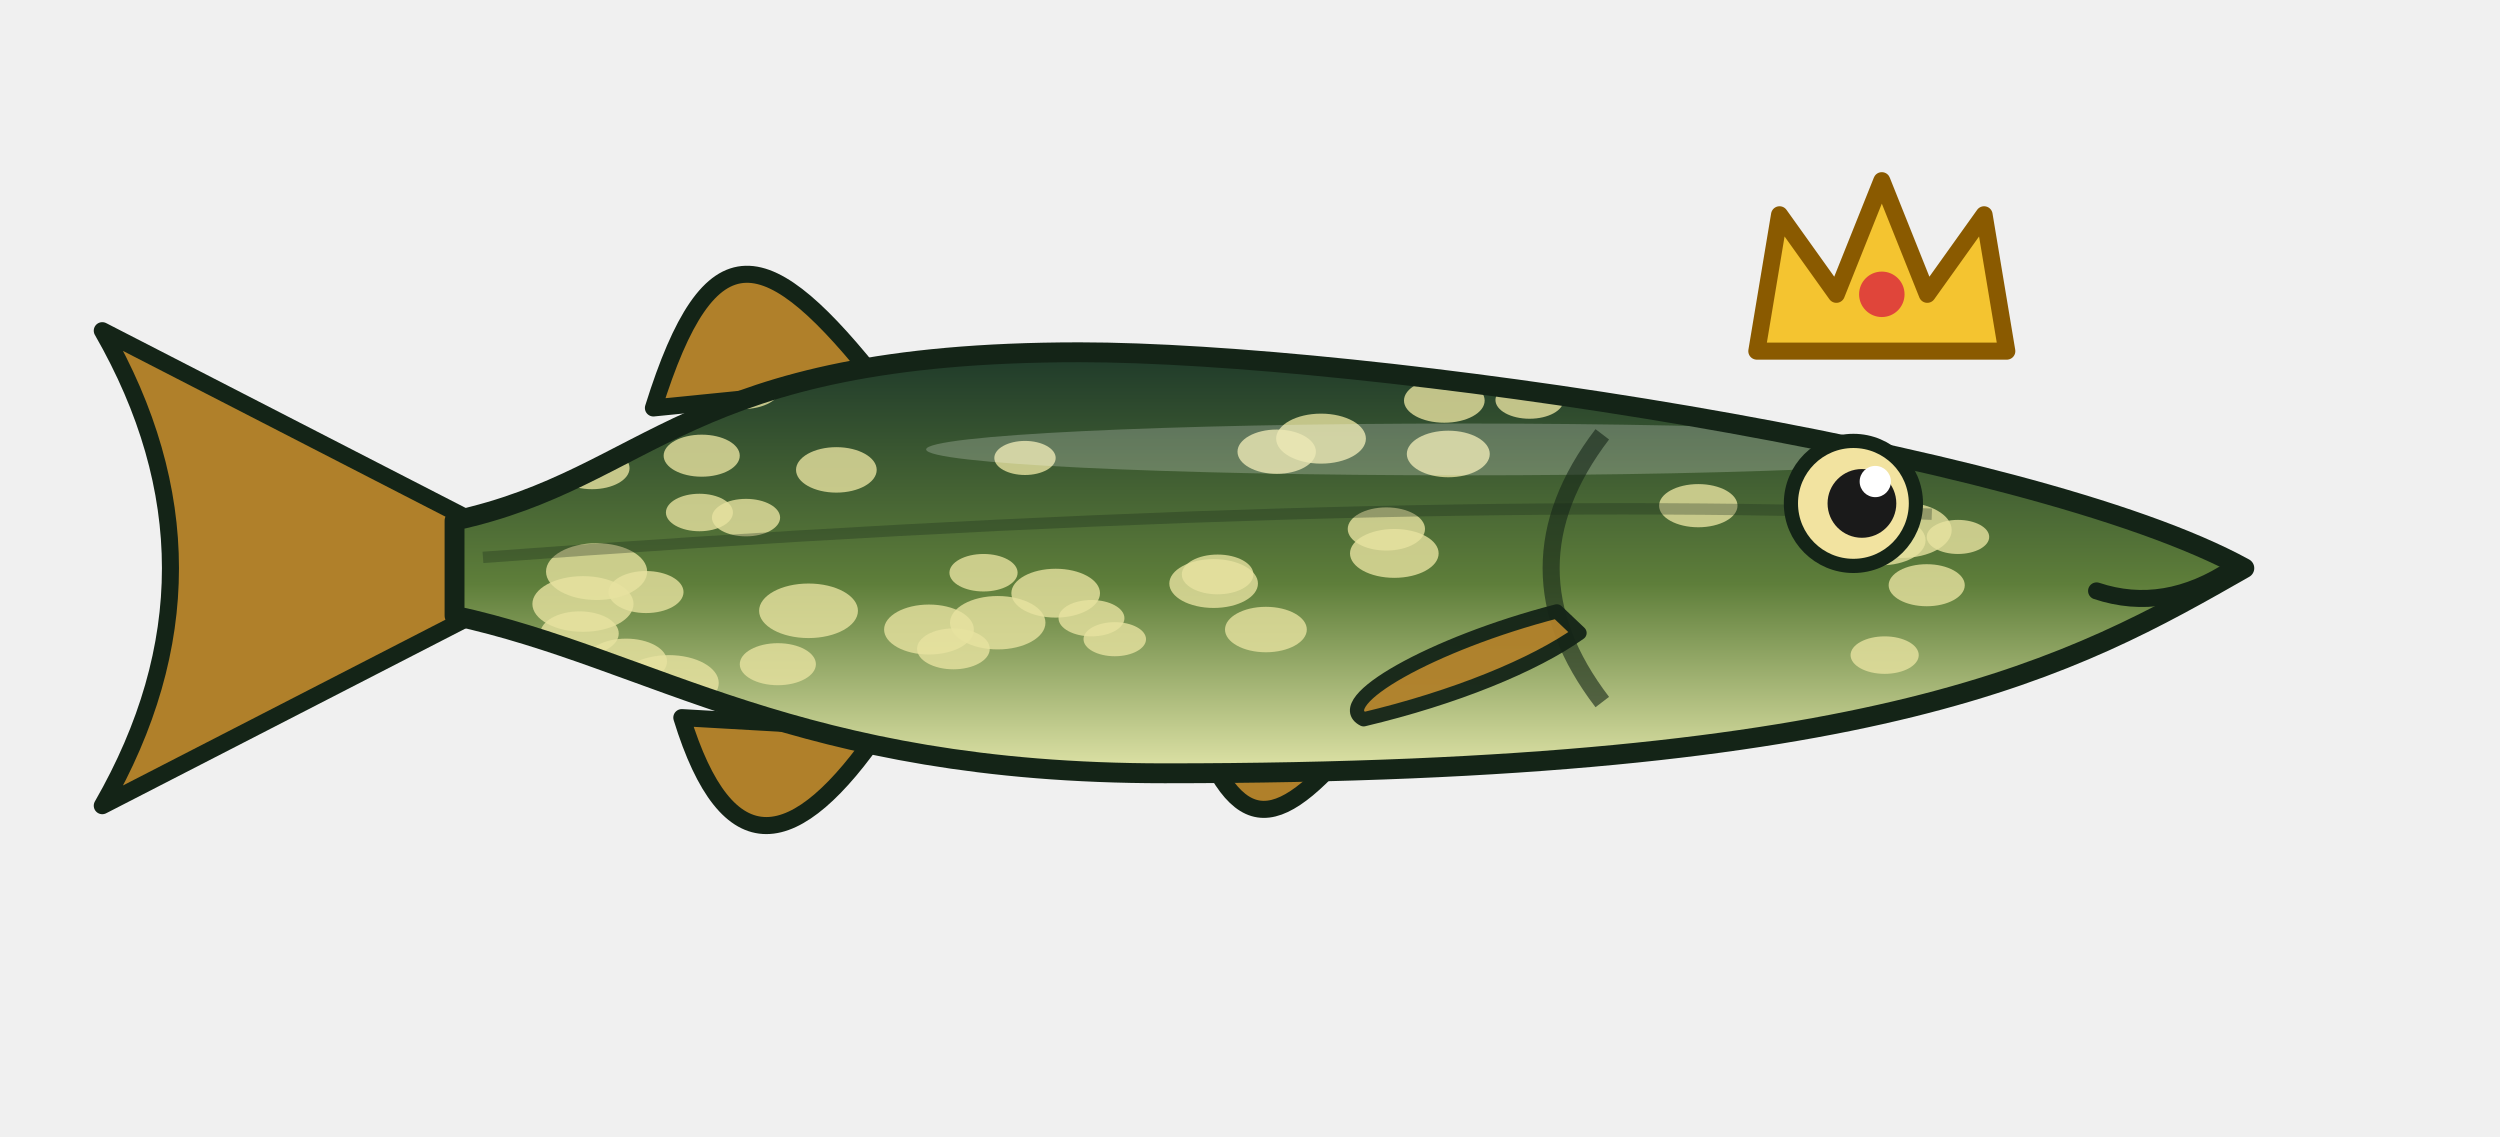
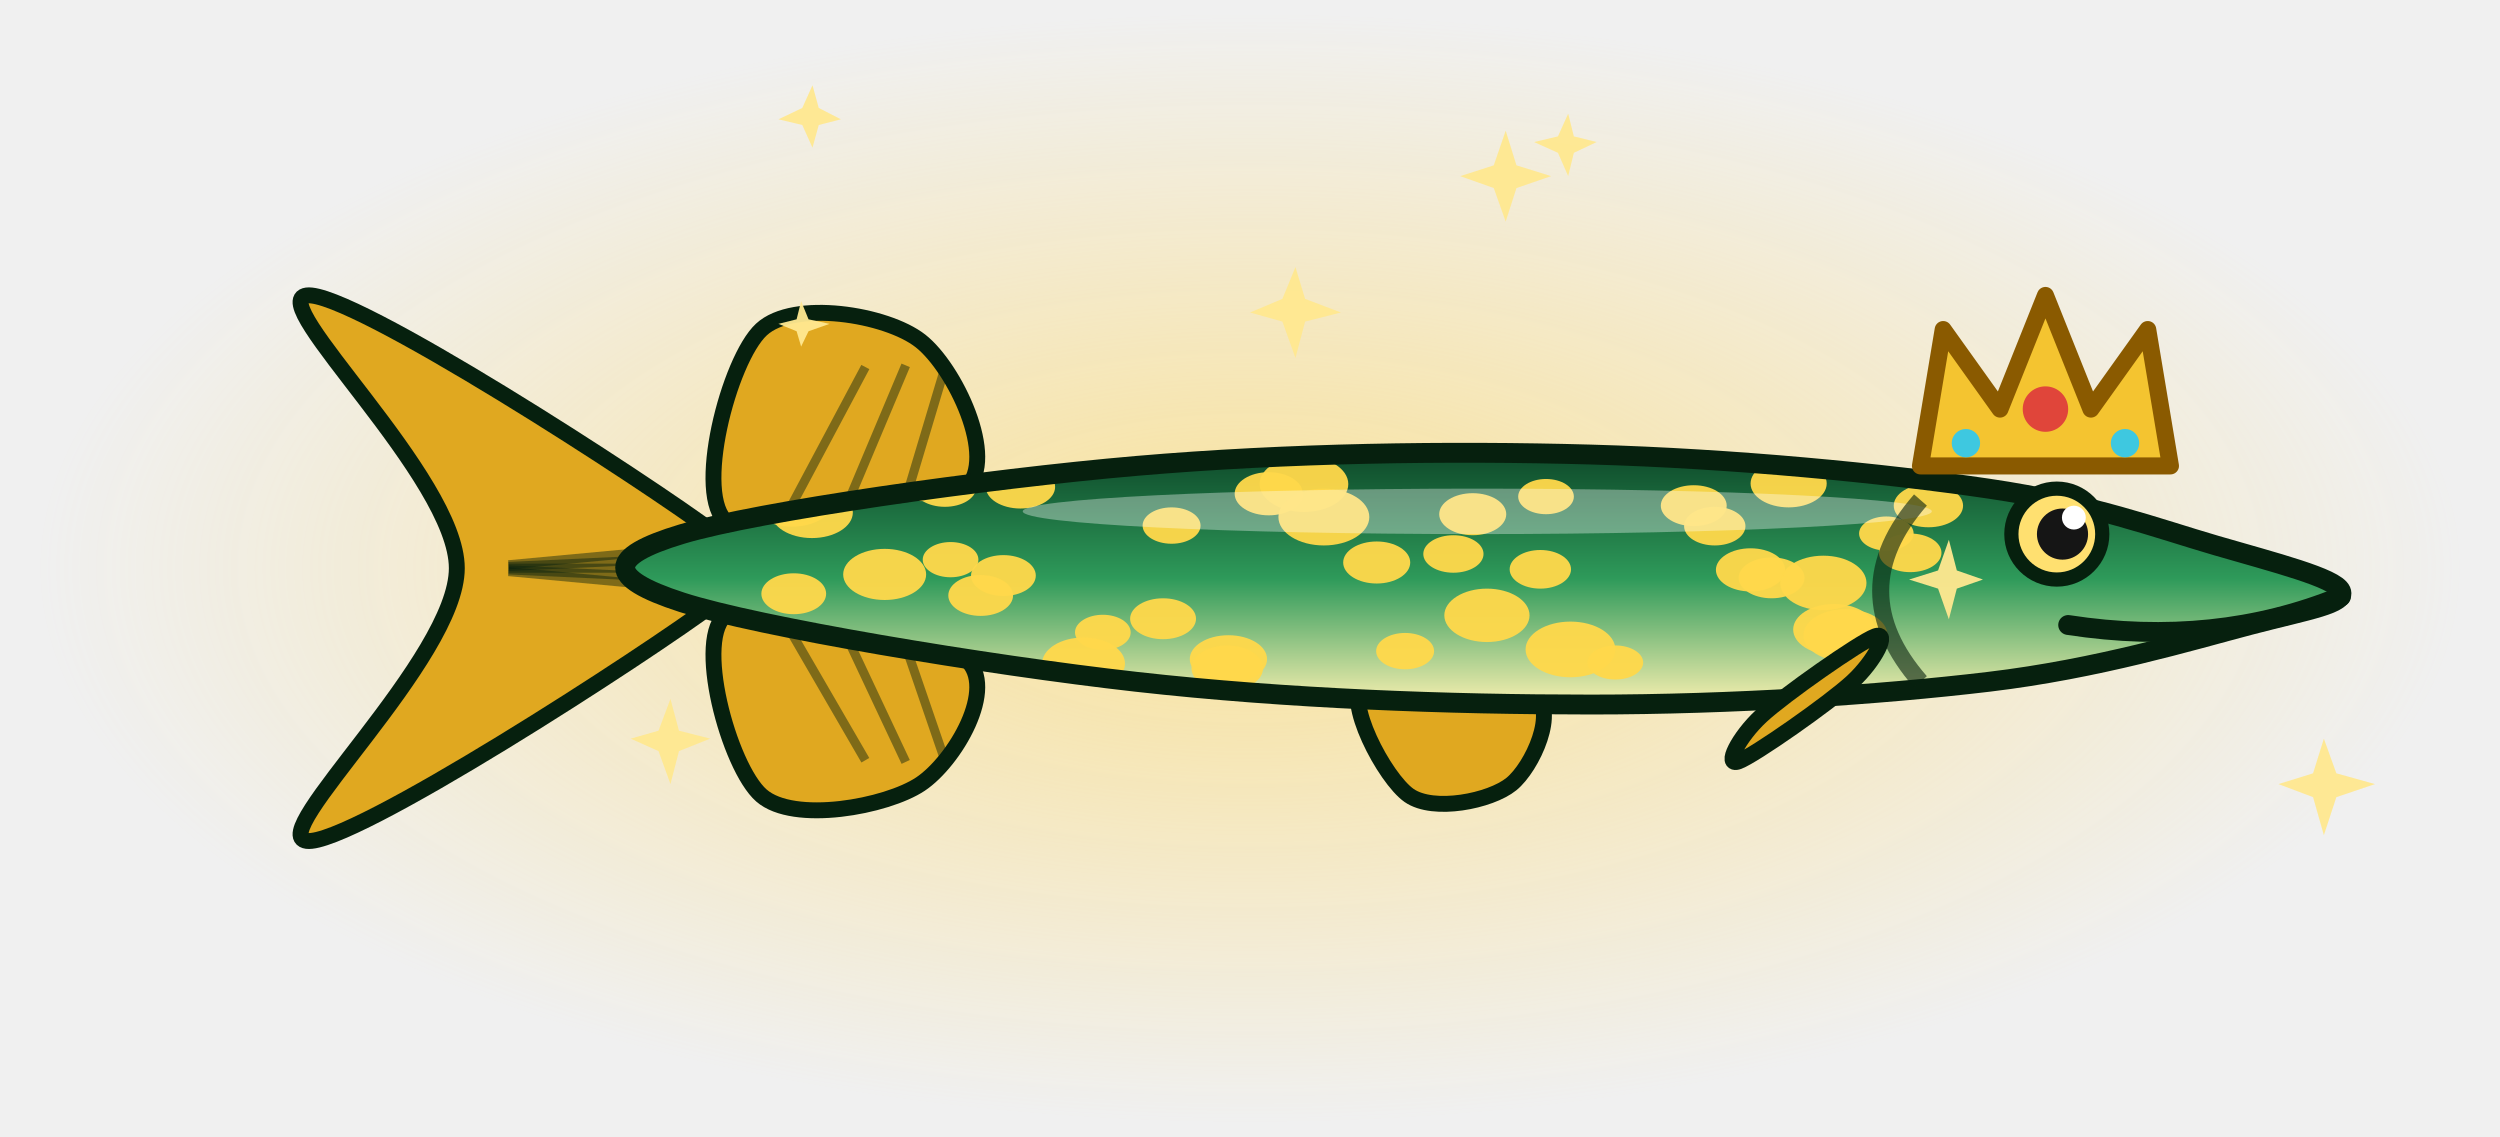
<svg xmlns="http://www.w3.org/2000/svg" viewBox="-20 0 440 200" width="440" height="200">
  <defs>
    <linearGradient id="g" x1="0" y1="0" x2="0" y2="1">
-       <stop offset="0" stop-color="#1F3A2A" />
-       <stop offset="0.55" stop-color="#5E7E3A" />
-       <stop offset="1" stop-color="#E0E4A8" />
+       <stop offset="0" stop-color="#0E4A2A" />
+       <stop offset="0.5" stop-color="#2E9A5A" />
+       <stop offset="1" stop-color="#F8F0B0" />
    </linearGradient>
    <clipPath id="c">
-       <path d="M375,100 C337,79.1 220,62 170,62 C100,62 95,84.04 60,91.64 L60,108.36 C95,115.96 120,136.1 185,136.1 C312,136.1 345,117.1 375,100 Z" />
+       <path d="M392.0,104.0 C391.0,101.7 380.3,99.0 370.0,96.0 C359.7,93.0 348.3,88.7 330.0,86.0 C311.7,83.3 285.0,80.7 260.0,80.0 C235.0,79.3 206.7,79.7 180.0,82.0 C153.3,84.3 113.3,90.0 100.0,94.0 C86.7,98.0 86.7,101.7 100.0,106.0 C113.3,110.3 153.3,117.0 180.0,120.0 C206.7,123.0 235.0,124.0 260.0,124.0 C285.0,124.0 310.7,122.3 330.0,120.0 C349.3,117.7 365.7,112.7 376.0,110.0 C386.3,107.3 393.0,106.3 392.0,104.0 Z" />
    </clipPath>
+     <radialGradient id="glow">
+       <stop offset="0" stop-color="#FFD860" stop-opacity="0.6" />
+       <stop offset="1" stop-color="#FFD860" stop-opacity="0" />
+     </radialGradient>
  </defs>
-   <path d="M66,93.16 L-2,58.2 Q22,100 -2,141.8 L66,106.84 Z" fill="#B0802A" stroke="#142417" stroke-width="3" stroke-linejoin="round" />
-   <path d="M95,71.8 C105,39.8 115,42.4 135,67.8 Z" fill="#B0802A" stroke="#142417" stroke-width="3" stroke-linejoin="round" />
-   <path d="M100,126.3 C108,152.3 120,150.3 135,128.3 Z" fill="#B0802A" stroke="#142417" stroke-width="3" stroke-linejoin="round" />
-   <path d="M190,126.3 C198,148.3 205,146.7 220,128.3 Z" fill="#B0802A" stroke="#142417" stroke-width="3" stroke-linejoin="round" />
-   <path d="M375,100 C337,79.1 220,62 170,62 C100,62 95,84.04 60,91.64 L60,108.36 C95,115.96 120,136.1 185,136.1 C312,136.1 345,117.1 375,100 Z" fill="url(#g)" />
+   <ellipse cx="200" cy="100" rx="215" ry="98" fill="url(#glow)" />
+   <path d="M106.0,94.0 C94.0,85.0 41.6,51.0 34.0,52.0 C26.4,53.0 60.4,84.0 60.4,100.0 C60.4,116.0 26.4,147.0 34.0,148.0 C41.6,149.0 94.0,115.0 106.0,106.0 C118.0,97.0 118.0,103.0 106.0,94.0 Z" fill="#E0A820" fill-opacity="1" stroke="#06200E" stroke-width="2.8" stroke-linejoin="round" />
+   <line x1="106.0" y1="96.0" x2="69.5" y2="99.4" stroke="#06200E" stroke-width="1.6" opacity="0.45" />
+   <line x1="106.0" y1="98.0" x2="69.5" y2="99.7" stroke="#06200E" stroke-width="1.6" opacity="0.45" />
+   <line x1="106.0" y1="100.0" x2="69.5" y2="100.0" stroke="#06200E" stroke-width="1.6" opacity="0.45" />
+   <line x1="106.0" y1="102.0" x2="69.5" y2="100.3" stroke="#06200E" stroke-width="1.6" opacity="0.45" />
+   <line x1="106.0" y1="104.0" x2="69.5" y2="100.6" stroke="#06200E" stroke-width="1.6" opacity="0.45" />
+   <path d="M108.0,92.0 C102.0,87.3 108.3,63.3 114.0,58.0 C119.7,52.7 136.0,55.3 142.0,60.0 C148.0,64.7 155.7,80.7 150.0,86.0 C144.3,91.3 114.0,96.7 108.0,92.0 Z" fill="#E0A820" fill-opacity="1" stroke="#06200E" stroke-width="2.8" stroke-linejoin="round" />
+   <line x1="118.5" y1="90.5" x2="132.3" y2="64.6" stroke="#06200E" stroke-width="1.6" opacity="0.45" />
+   <line x1="129.0" y1="89.0" x2="139.4" y2="64.3" stroke="#06200E" stroke-width="1.6" opacity="0.45" />
+   <line x1="139.5" y1="87.5" x2="146.5" y2="64.1" stroke="#06200E" stroke-width="1.6" opacity="0.45" />
+   <path d="M108.0,108.0 C102.0,112.0 108.3,135.0 114.0,140.0 C119.7,145.0 136.0,142.0 142.0,138.0 C148.0,134.0 155.7,121.0 150.0,116.0 C144.3,111.0 114.0,104.0 108.0,108.0 Z" fill="#E0A820" fill-opacity="1" stroke="#06200E" stroke-width="2.8" stroke-linejoin="round" />
+   <line x1="118.5" y1="110.0" x2="132.3" y2="133.8" stroke="#06200E" stroke-width="1.6" opacity="0.45" />
+   <line x1="129.0" y1="112.0" x2="139.4" y2="134.1" stroke="#06200E" stroke-width="1.6" opacity="0.45" />
+   <line x1="139.5" y1="114.0" x2="146.5" y2="134.4" stroke="#06200E" stroke-width="1.6" opacity="0.45" />
+   <path d="M220.0,120.0 C216.3,123.0 223.7,137.0 228.0,140.0 C232.3,143.0 242.3,141.0 246.0,138.0 C249.7,135.0 254.3,125.0 250.0,122.0 C245.7,119.0 223.7,117.0 220.0,120.0 Z" fill="#E0A820" fill-opacity="1" stroke="#06200E" stroke-width="2.8" stroke-linejoin="round" />
+   <path d="M392.0,104.0 C391.0,101.7 380.3,99.0 370.0,96.0 C359.7,93.0 348.3,88.7 330.0,86.0 C311.7,83.3 285.0,80.7 260.0,80.0 C235.0,79.3 206.7,79.7 180.0,82.0 C153.3,84.3 113.3,90.0 100.0,94.0 C86.7,98.0 86.7,101.7 100.0,106.0 C113.3,110.3 153.3,117.0 180.0,120.0 C206.7,123.0 235.0,124.0 260.0,124.0 C285.0,124.0 310.7,122.3 330.0,120.0 C349.3,117.7 365.7,112.7 376.0,110.0 C386.3,107.3 393.0,106.3 392.0,104.0 Z" fill="url(#g)" />
  <g clip-path="url(#c)">
-     <ellipse cx="193.6" cy="102.7" rx="7.8" ry="4.3" fill="#E7E2A0" opacity="0.8" />
-     <ellipse cx="110.7" cy="68.3" rx="6.7" ry="3.7" fill="#E7E2A0" opacity="0.8" />
-     <ellipse cx="143.5" cy="110.8" rx="7.9" ry="4.4" fill="#E7E2A0" opacity="0.8" />
-     <ellipse cx="225.4" cy="97.4" rx="7.8" ry="4.3" fill="#E7E2A0" opacity="0.8" />
-     <ellipse cx="111.3" cy="91.1" rx="6.0" ry="3.3" fill="#E7E2A0" opacity="0.8" />
-     <ellipse cx="301.5" cy="70.8" rx="8.3" ry="4.6" fill="#E7E2A0" opacity="0.8" />
-     <ellipse cx="93.7" cy="104.2" rx="6.6" ry="3.7" fill="#E7E2A0" opacity="0.8" />
-     <ellipse cx="176.2" cy="112.5" rx="5.5" ry="3.0" fill="#E7E2A0" opacity="0.8" />
-     <ellipse cx="90.2" cy="116.4" rx="7.2" ry="4.0" fill="#E7E2A0" opacity="0.8" />
-     <ellipse cx="97.7" cy="120.2" rx="8.8" ry="4.9" fill="#E7E2A0" opacity="0.8" />
-     <ellipse cx="103.1" cy="90.2" rx="5.9" ry="3.3" fill="#E7E2A0" opacity="0.8" />
-     <ellipse cx="153.1" cy="100.8" rx="6.0" ry="3.3" fill="#E7E2A0" opacity="0.8" />
-     <ellipse cx="249.2" cy="70.4" rx="6.0" ry="3.3" fill="#E7E2A0" opacity="0.8" />
-     <ellipse cx="278.9" cy="89.0" rx="6.9" ry="3.8" fill="#E7E2A0" opacity="0.8" />
-     <ellipse cx="224.0" cy="93.1" rx="6.8" ry="3.8" fill="#E7E2A0" opacity="0.8" />
-     <ellipse cx="82.6" cy="106.3" rx="8.9" ry="4.9" fill="#E7E2A0" opacity="0.8" />
-     <ellipse cx="319.1" cy="103.0" rx="6.7" ry="3.7" fill="#E7E2A0" opacity="0.8" />
-     <ellipse cx="165.8" cy="104.4" rx="7.8" ry="4.3" fill="#E7E2A0" opacity="0.8" />
-     <ellipse cx="103.5" cy="80.2" rx="6.7" ry="3.7" fill="#E7E2A0" opacity="0.8" />
-     <ellipse cx="202.8" cy="110.8" rx="7.2" ry="4.0" fill="#E7E2A0" opacity="0.8" />
-     <ellipse cx="82.0" cy="111.5" rx="6.9" ry="3.9" fill="#E7E2A0" opacity="0.8" />
-     <ellipse cx="204.7" cy="79.5" rx="6.9" ry="3.9" fill="#E7E2A0" opacity="0.8" />
-     <ellipse cx="172.1" cy="108.8" rx="5.8" ry="3.2" fill="#E7E2A0" opacity="0.8" />
-     <ellipse cx="212.5" cy="77.2" rx="7.9" ry="4.4" fill="#E7E2A0" opacity="0.8" />
-     <ellipse cx="84.2" cy="82.4" rx="6.6" ry="3.7" fill="#E7E2A0" opacity="0.8" />
-     <ellipse cx="234.2" cy="70.5" rx="7.1" ry="3.9" fill="#E7E2A0" opacity="0.8" />
-     <ellipse cx="127.2" cy="82.7" rx="7.1" ry="4.0" fill="#E7E2A0" opacity="0.8" />
-     <ellipse cx="314.7" cy="93.3" rx="8.8" ry="4.9" fill="#E7E2A0" opacity="0.8" />
-     <ellipse cx="116.9" cy="116.9" rx="6.7" ry="3.7" fill="#E7E2A0" opacity="0.8" />
-     <ellipse cx="122.3" cy="107.5" rx="8.7" ry="4.8" fill="#E7E2A0" opacity="0.8" />
-     <ellipse cx="76.7" cy="82.0" rx="8.2" ry="4.5" fill="#E7E2A0" opacity="0.8" />
-     <ellipse cx="160.4" cy="80.6" rx="5.4" ry="3.0" fill="#E7E2A0" opacity="0.8" />
-     <ellipse cx="85.0" cy="100.6" rx="8.9" ry="5.0" fill="#E7E2A0" opacity="0.8" />
-     <ellipse cx="324.6" cy="94.5" rx="5.5" ry="3.0" fill="#E7E2A0" opacity="0.8" />
-     <ellipse cx="155.6" cy="109.6" rx="8.4" ry="4.7" fill="#E7E2A0" opacity="0.8" />
-     <ellipse cx="234.9" cy="79.9" rx="7.3" ry="4.1" fill="#E7E2A0" opacity="0.8" />
-     <ellipse cx="194.3" cy="101.1" rx="6.3" ry="3.5" fill="#E7E2A0" opacity="0.8" />
-     <ellipse cx="311.7" cy="115.3" rx="6.0" ry="3.3" fill="#E7E2A0" opacity="0.8" />
-     <ellipse cx="147.8" cy="114.2" rx="6.4" ry="3.6" fill="#E7E2A0" opacity="0.8" />
-     <ellipse cx="311.0" cy="95.1" rx="7.9" ry="4.4" fill="#E7E2A0" opacity="0.8" />
-     <path d="M65,98.1 Q217.5,86.7 320,90.5" stroke="#142417" stroke-width="2" fill="none" opacity="0.3" />
-     <ellipse cx="237.5" cy="79.1" rx="94.5" ry="4.56" fill="#FFFFFF" opacity="0.22" />
+     <ellipse cx="159.6" cy="85.7" rx="6.1" ry="3.8" fill="#FFD84A" opacity="0.95" />
+     <ellipse cx="142.5" cy="84.4" rx="6.1" ry="3.8" fill="#FFD84A" opacity="0.95" />
+     <ellipse cx="302.8" cy="110.8" rx="7.2" ry="4.5" fill="#FFD84A" opacity="0.95" />
+     <ellipse cx="156.6" cy="101.3" rx="5.7" ry="3.6" fill="#FFD84A" opacity="0.95" />
+     <ellipse cx="146.3" cy="85.8" rx="5.5" ry="3.4" fill="#FFD84A" opacity="0.95" />
+     <ellipse cx="304.8" cy="111.8" rx="7.4" ry="4.6" fill="#FFD84A" opacity="0.95" />
+     <ellipse cx="278.1" cy="89.0" rx="5.8" ry="3.6" fill="#FFD84A" opacity="0.95" />
+     <ellipse cx="241.7" cy="108.3" rx="7.5" ry="4.7" fill="#FFD84A" opacity="0.95" />
+     <ellipse cx="294.8" cy="85.1" rx="6.7" ry="4.2" fill="#FFD84A" opacity="0.95" />
+     <ellipse cx="251.1" cy="100.2" rx="5.4" ry="3.4" fill="#FFD84A" opacity="0.95" />
+     <ellipse cx="209.5" cy="85.2" rx="7.8" ry="4.9" fill="#FFD84A" opacity="0.95" />
+     <ellipse cx="291.8" cy="101.7" rx="5.8" ry="3.6" fill="#FFD84A" opacity="0.95" />
+     <ellipse cx="300.9" cy="102.6" rx="7.6" ry="4.8" fill="#FFD84A" opacity="0.95" />
+     <ellipse cx="288.1" cy="100.3" rx="6.1" ry="3.8" fill="#FFD84A" opacity="0.95" />
+     <ellipse cx="235.8" cy="97.5" rx="5.3" ry="3.3" fill="#FFD84A" opacity="0.95" />
+     <ellipse cx="174.1" cy="111.3" rx="4.9" ry="3.1" fill="#FFD84A" opacity="0.95" />
+     <ellipse cx="119.7" cy="104.5" rx="5.7" ry="3.6" fill="#FFD84A" opacity="0.95" />
+     <ellipse cx="222.3" cy="99.0" rx="5.9" ry="3.7" fill="#FFD84A" opacity="0.95" />
+     <ellipse cx="319.4" cy="89.0" rx="6.1" ry="3.8" fill="#FFD84A" opacity="0.95" />
+     <ellipse cx="152.6" cy="104.8" rx="5.7" ry="3.6" fill="#FFD84A" opacity="0.95" />
+     <ellipse cx="184.7" cy="108.9" rx="5.8" ry="3.6" fill="#FFD84A" opacity="0.95" />
+     <ellipse cx="227.3" cy="114.6" rx="5.1" ry="3.2" fill="#FFD84A" opacity="0.95" />
+     <ellipse cx="122.9" cy="90.2" rx="7.2" ry="4.5" fill="#FFD84A" opacity="0.95" />
+     <ellipse cx="239.2" cy="90.5" rx="5.9" ry="3.7" fill="#FFD84A" opacity="0.95" />
+     <ellipse cx="147.3" cy="98.5" rx="4.9" ry="3.1" fill="#FFD84A" opacity="0.95" />
+     <ellipse cx="256.4" cy="114.3" rx="7.9" ry="4.9" fill="#FFD84A" opacity="0.95" />
+     <ellipse cx="264.3" cy="116.6" rx="4.9" ry="3.0" fill="#FFD84A" opacity="0.95" />
+     <ellipse cx="170.7" cy="116.8" rx="7.3" ry="4.6" fill="#FFD84A" opacity="0.95" />
+     <ellipse cx="196.2" cy="116.0" rx="6.8" ry="4.2" fill="#FFD84A" opacity="0.95" />
+     <ellipse cx="281.8" cy="92.6" rx="5.4" ry="3.4" fill="#FFD84A" opacity="0.95" />
+     <ellipse cx="203.3" cy="86.9" rx="6.0" ry="3.8" fill="#FFD84A" opacity="0.95" />
+     <ellipse cx="312.0" cy="93.9" rx="4.8" ry="3.0" fill="#FFD84A" opacity="0.95" />
+     <ellipse cx="119.4" cy="88.1" rx="7.3" ry="4.6" fill="#FFD84A" opacity="0.95" />
+     <ellipse cx="186.2" cy="92.5" rx="5.1" ry="3.2" fill="#FFD84A" opacity="0.95" />
+     <ellipse cx="316.2" cy="97.3" rx="5.5" ry="3.4" fill="#FFD84A" opacity="0.95" />
+     <ellipse cx="122.5" cy="84.0" rx="5.3" ry="3.3" fill="#FFD84A" opacity="0.95" />
+     <ellipse cx="252.1" cy="87.4" rx="4.9" ry="3.1" fill="#FFD84A" opacity="0.95" />
+     <ellipse cx="213.0" cy="91.0" rx="8.0" ry="5.0" fill="#FFD84A" opacity="0.95" />
+     <ellipse cx="135.7" cy="101.1" rx="7.3" ry="4.5" fill="#FFD84A" opacity="0.95" />
+     <ellipse cx="196.0" cy="117.6" rx="6.3" ry="4.0" fill="#FFD84A" opacity="0.95" />
+     <ellipse cx="240.0" cy="90" rx="80.0" ry="4" fill="#FFFFFF" opacity="0.35" />
  </g>
-   <path d="M375,100 C337,79.1 220,62 170,62 C100,62 95,84.04 60,91.64 L60,108.36 C95,115.96 120,136.1 185,136.1 C312,136.1 345,117.1 375,100 Z" fill="none" stroke="#142417" stroke-width="3.5" stroke-linejoin="round" />
-   <path d="M262,76.44 Q244,100 262,123.56" fill="none" stroke="#142417" stroke-width="3" opacity="0.6" />
-   <path d="M254,107.6 C232,113.3 214,123.56 220,126.6 C236,122.8 250,117.1 258,111.4 Z" fill="#B0802A" stroke="#142417" stroke-width="2.5" stroke-linejoin="round" opacity="0.95" />
-   <circle cx="306.2" cy="88.6" r="11" fill="#F2E3A0" stroke="#142417" stroke-width="2.5" />
-   <circle cx="307.7" cy="88.6" r="6.05" fill="#1A1A1A" />
-   <circle cx="310.05" cy="84.75" r="2.75" fill="#FFFFFF" />
-   <path d="M373,100 Q361,108 349,104" fill="none" stroke="#142417" stroke-width="3" stroke-linecap="round" />
-   <g transform="translate(289.2,31.8)">
+   <path d="M392.0,104.0 C391.0,101.7 380.3,99.0 370.0,96.0 C359.7,93.0 348.3,88.7 330.0,86.0 C311.7,83.3 285.0,80.7 260.0,80.0 C235.0,79.3 206.7,79.7 180.0,82.0 C153.3,84.3 113.3,90.0 100.0,94.0 C86.7,98.0 86.7,101.7 100.0,106.0 C113.3,110.3 153.3,117.0 180.0,120.0 C206.7,123.0 235.0,124.0 260.0,124.0 C285.0,124.0 310.7,122.3 330.0,120.0 C349.3,117.7 365.7,112.7 376.0,110.0 C386.3,107.3 393.0,106.3 392.0,104.0 Z" fill="none" stroke="#06200E" stroke-width="3.5" stroke-linejoin="round" />
+   <path d="M318,88 Q304,104.0 318,120" fill="none" stroke="#06200E" stroke-width="3" opacity="0.6" />
+   <path d="M310.0,112.0 C307.3,113.0 294.0,122.3 290.0,126.0 C286.0,129.7 283.3,135.0 286.0,134.0 C288.7,133.0 302.0,123.7 306.0,120.0 C310.0,116.3 312.7,111.0 310.0,112.0 Z" fill="#E0A820" fill-opacity="1" stroke="#06200E" stroke-width="2.8" stroke-linejoin="round" />
+   <circle cx="342" cy="94" r="8" fill="#FFE070" stroke="#06200E" stroke-width="2.5" />
+   <circle cx="343.0" cy="94" r="4.5" fill="#151515" />
+   <circle cx="345.0" cy="91.1" r="2.1" fill="#FFFFFF" />
+   <path d="M392,105 Q370,114 344,110" fill="none" stroke="#06200E" stroke-width="3.5" stroke-linecap="round" />
+   <g transform="translate(318,52)">
    <path d="M0 30 L4 6 L14 20 L22 0 L30 20 L40 6 L44 30 Z" fill="#F4C430" stroke="#8A5A00" stroke-width="3" stroke-linejoin="round" />
    <circle cx="22" cy="20" r="4" fill="#E0453A" />
+     <circle cx="8" cy="26" r="2.5" fill="#3EC8E0" />
+     <circle cx="36" cy="26" r="2.5" fill="#3EC8E0" />
  </g>
+   <path d="M98,123 L99.5,128.6 L105,130 L99.5,132.2 L98,138 L95.9,132.2 L91,130 L95.9,128.6 Z" fill="#FFE890" opacity="0.95" />
+   <path d="M208,47 L209.7,52.6 L216,55 L209.7,56.6 L208,63 L205.7,56.6 L200,55 L205.7,52.6 Z" fill="#FFE890" opacity="0.95" />
+   <path d="M323,95 L324.4,100.4 L329,102 L324.4,103.6 L323,109 L321.1,103.6 L316,102 L321.1,100.4 Z" fill="#FFE890" opacity="0.95" />
+   <path d="M123,15 L124.1,19.0 L128,21 L124.1,22.0 L123,26 L121.2,22.0 L117,21 L121.2,19.0 Z" fill="#FFE890" opacity="0.95" />
+   <path d="M245,23 L246.9,29.1 L253,31 L246.9,33.1 L245,39 L242.9,33.1 L237,31 L242.9,29.1 Z" fill="#FFE890" opacity="0.95" />
+   <path d="M121,53 L122.3,56.2 L126,57 L122.3,58.3 L121,61 L120.2,58.3 L117,57 L120.2,56.2 Z" fill="#FFE890" opacity="0.95" />
+   <path d="M389,130 L391.2,136.1 L398,138 L391.2,140.3 L389,147 L387.1,140.3 L381,138 L387.1,136.1 Z" fill="#FFE890" opacity="0.95" />
+   <path d="M256,20 L257.0,24.0 L261,25 L257.0,26.9 L256,31 L254.2,26.9 L250,25 L254.2,24.0 Z" fill="#FFE890" opacity="0.95" />
+   <path d="M392.0,104.0 C391.0,101.7 380.3,99.0 370.0,96.0 C359.7,93.0 348.3,88.7 330.0,86.0 C311.7,83.3 285.0,80.7 260.0,80.0 C235.0,79.3 206.7,79.7 180.0,82.0 C153.3,84.3 113.3,90.0 100.0,94.0 C86.7,98.0 86.7,101.7 100.0,106.0 C113.3,110.3 153.3,117.0 180.0,120.0 C206.7,123.0 235.0,124.0 260.0,124.0 C285.0,124.0 310.7,122.3 330.0,120.0 C349.3,117.7 365.7,112.7 376.0,110.0 C386.3,107.3 393.0,106.3 392.0,104.0 Z" fill="#FFFFFF" opacity="0" />
</svg>
